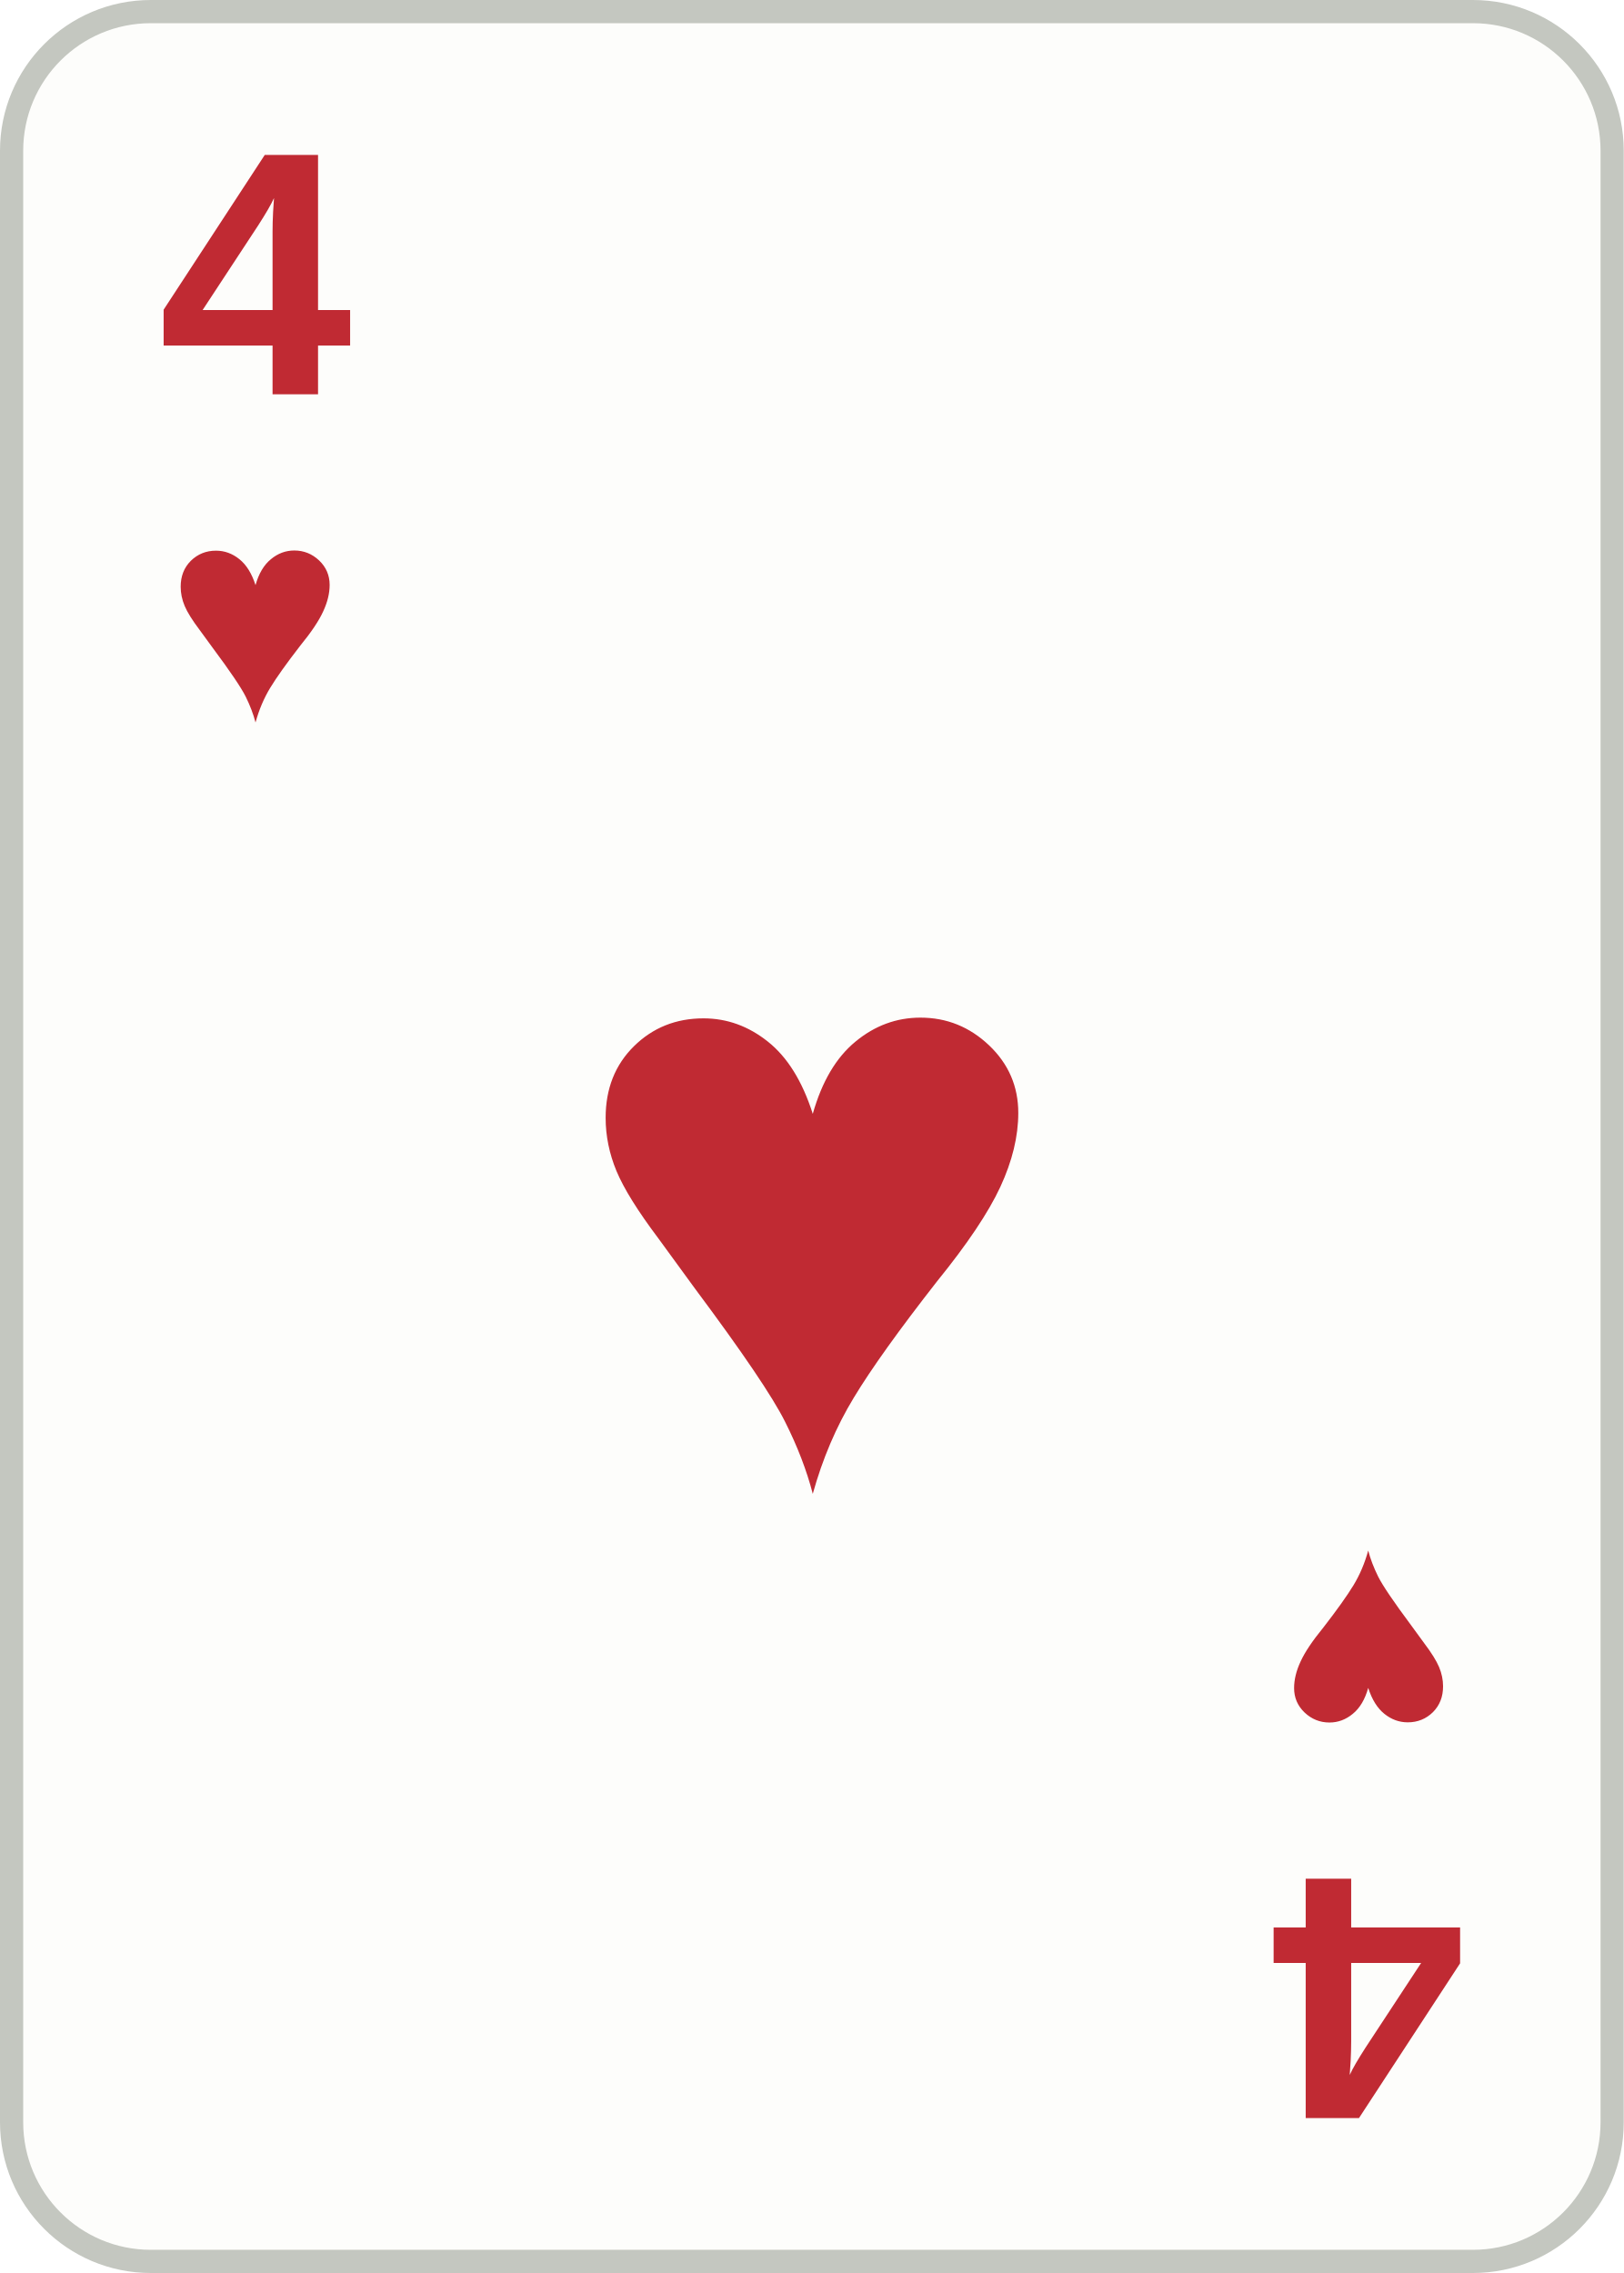
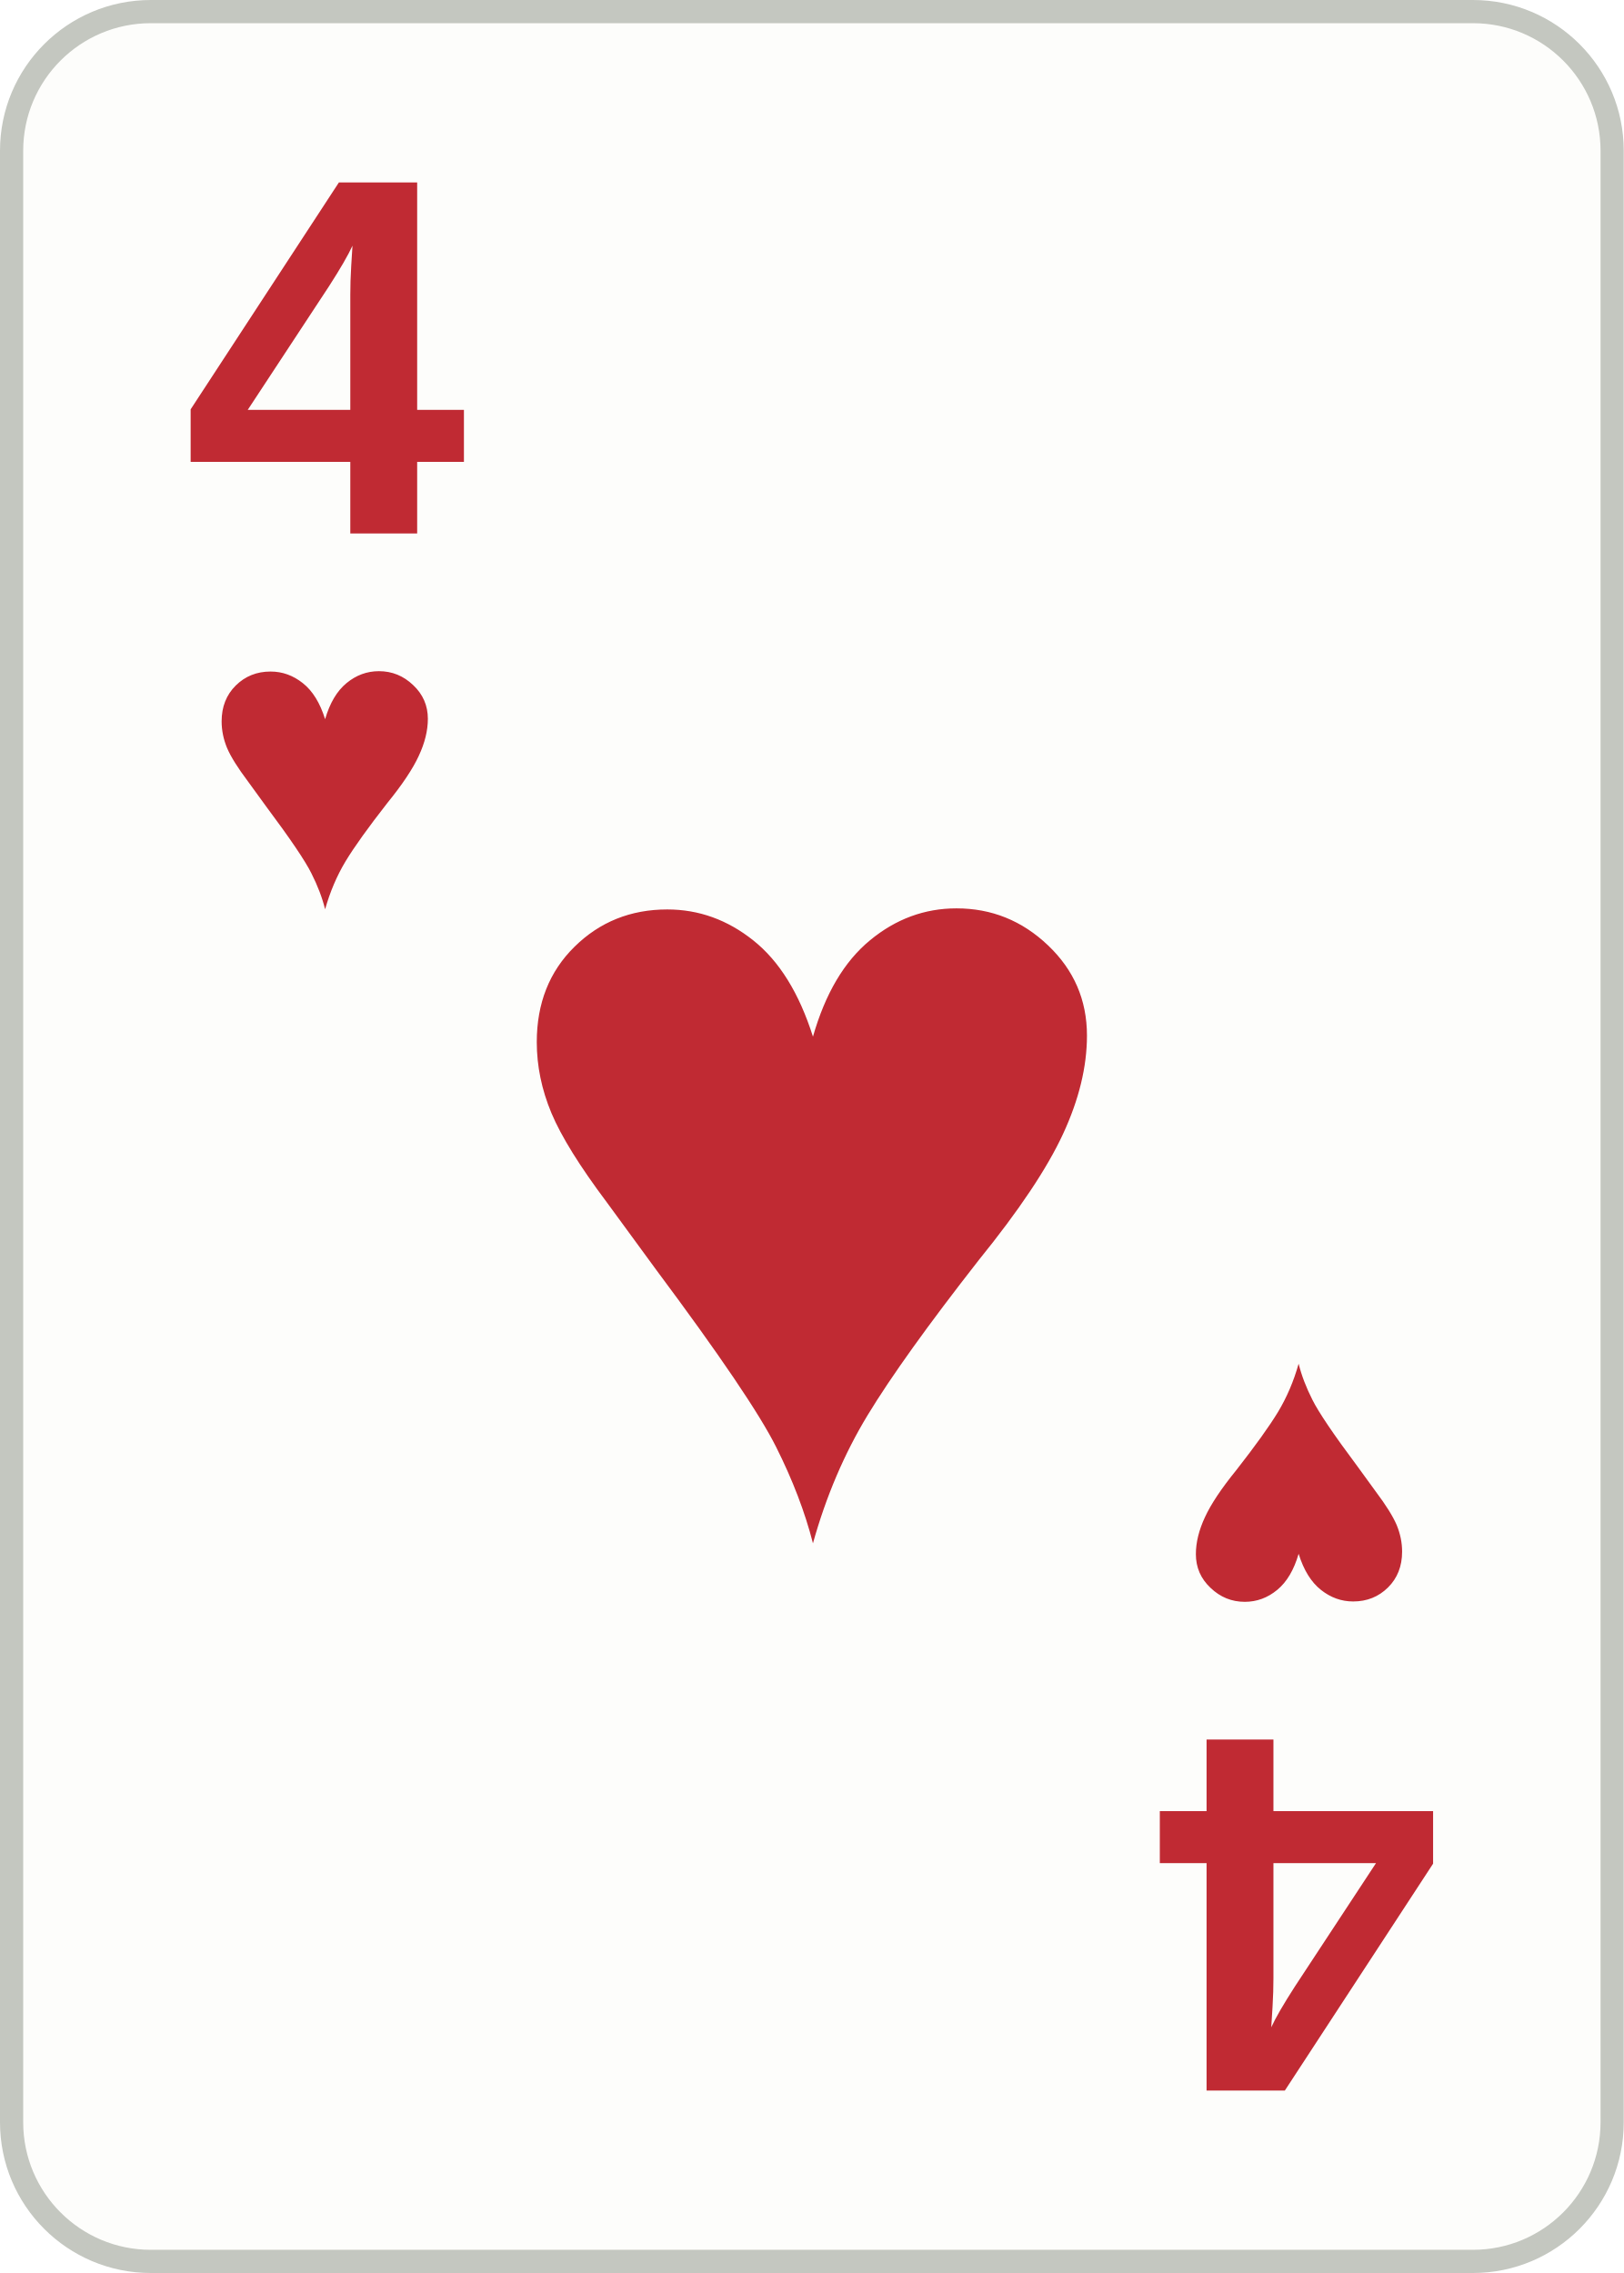
<svg xmlns="http://www.w3.org/2000/svg" viewBox="0 0 140 196">
  <rect x="1" y="1" width="138" height="194" rx="12" fill="#fdfdfb" stroke="#c4c7c0" stroke-width="2" />
  <g font-family="Arial,Helvetica,sans-serif" font-weight="700">
-     <text x="22" y="34" font-size="30" text-anchor="middle" fill="#c02a33">4</text>
-     <text x="22" y="62" font-size="26" text-anchor="middle" fill="#c02a33">♥</text>
+     <text x="28" y="46" font-size="44" text-anchor="middle" fill="#c02a33">4</text>
+     <text x="28" y="78" font-size="36" text-anchor="middle" fill="#c02a33">♥</text>
    <g transform="rotate(180 70 98)">
-       <text x="22" y="34" font-size="30" text-anchor="middle" fill="#c02a33">4</text>
-       <text x="22" y="62" font-size="26" text-anchor="middle" fill="#c02a33">♥</text>
+       <text x="28" y="46" font-size="44" text-anchor="middle" fill="#c02a33">4</text>
+       <text x="28" y="78" font-size="36" text-anchor="middle" fill="#c02a33">♥</text>
    </g>
-     <text x="70" y="128" font-size="72" text-anchor="middle" fill="#c02a33">♥</text>
+     <text x="70" y="132" font-size="96" text-anchor="middle" fill="#c02a33">♥</text>
  </g>
</svg>
